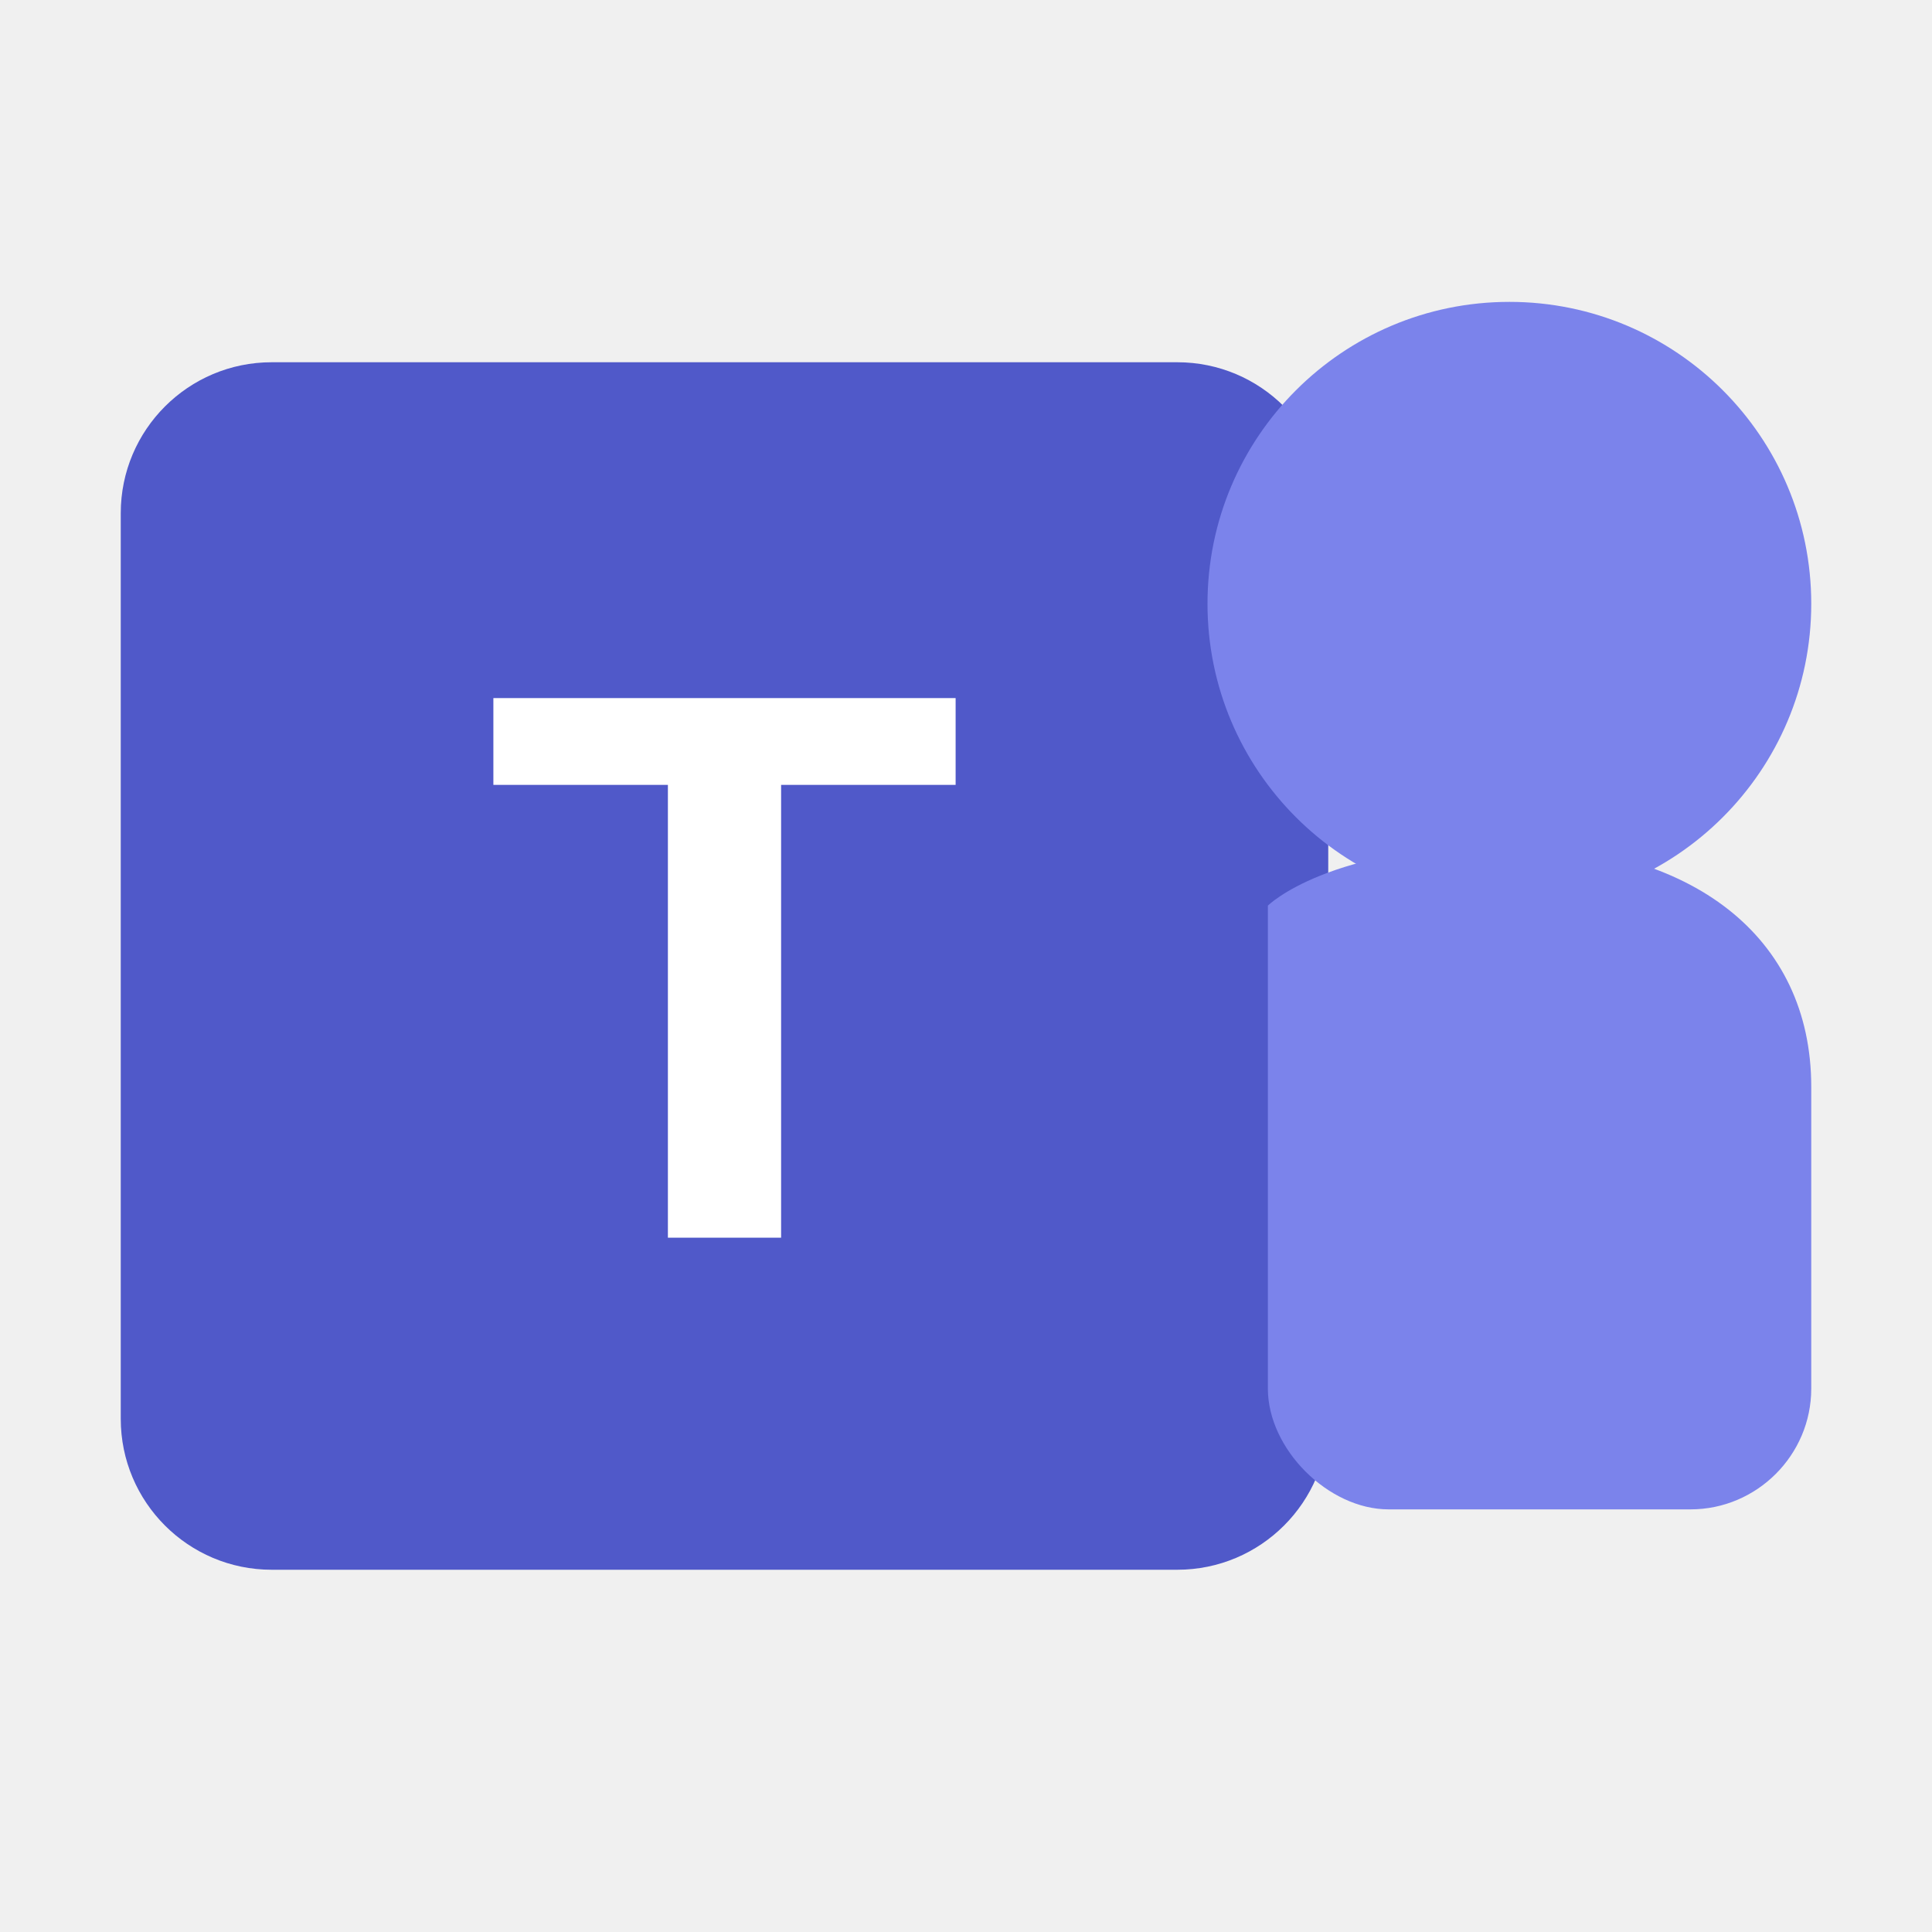
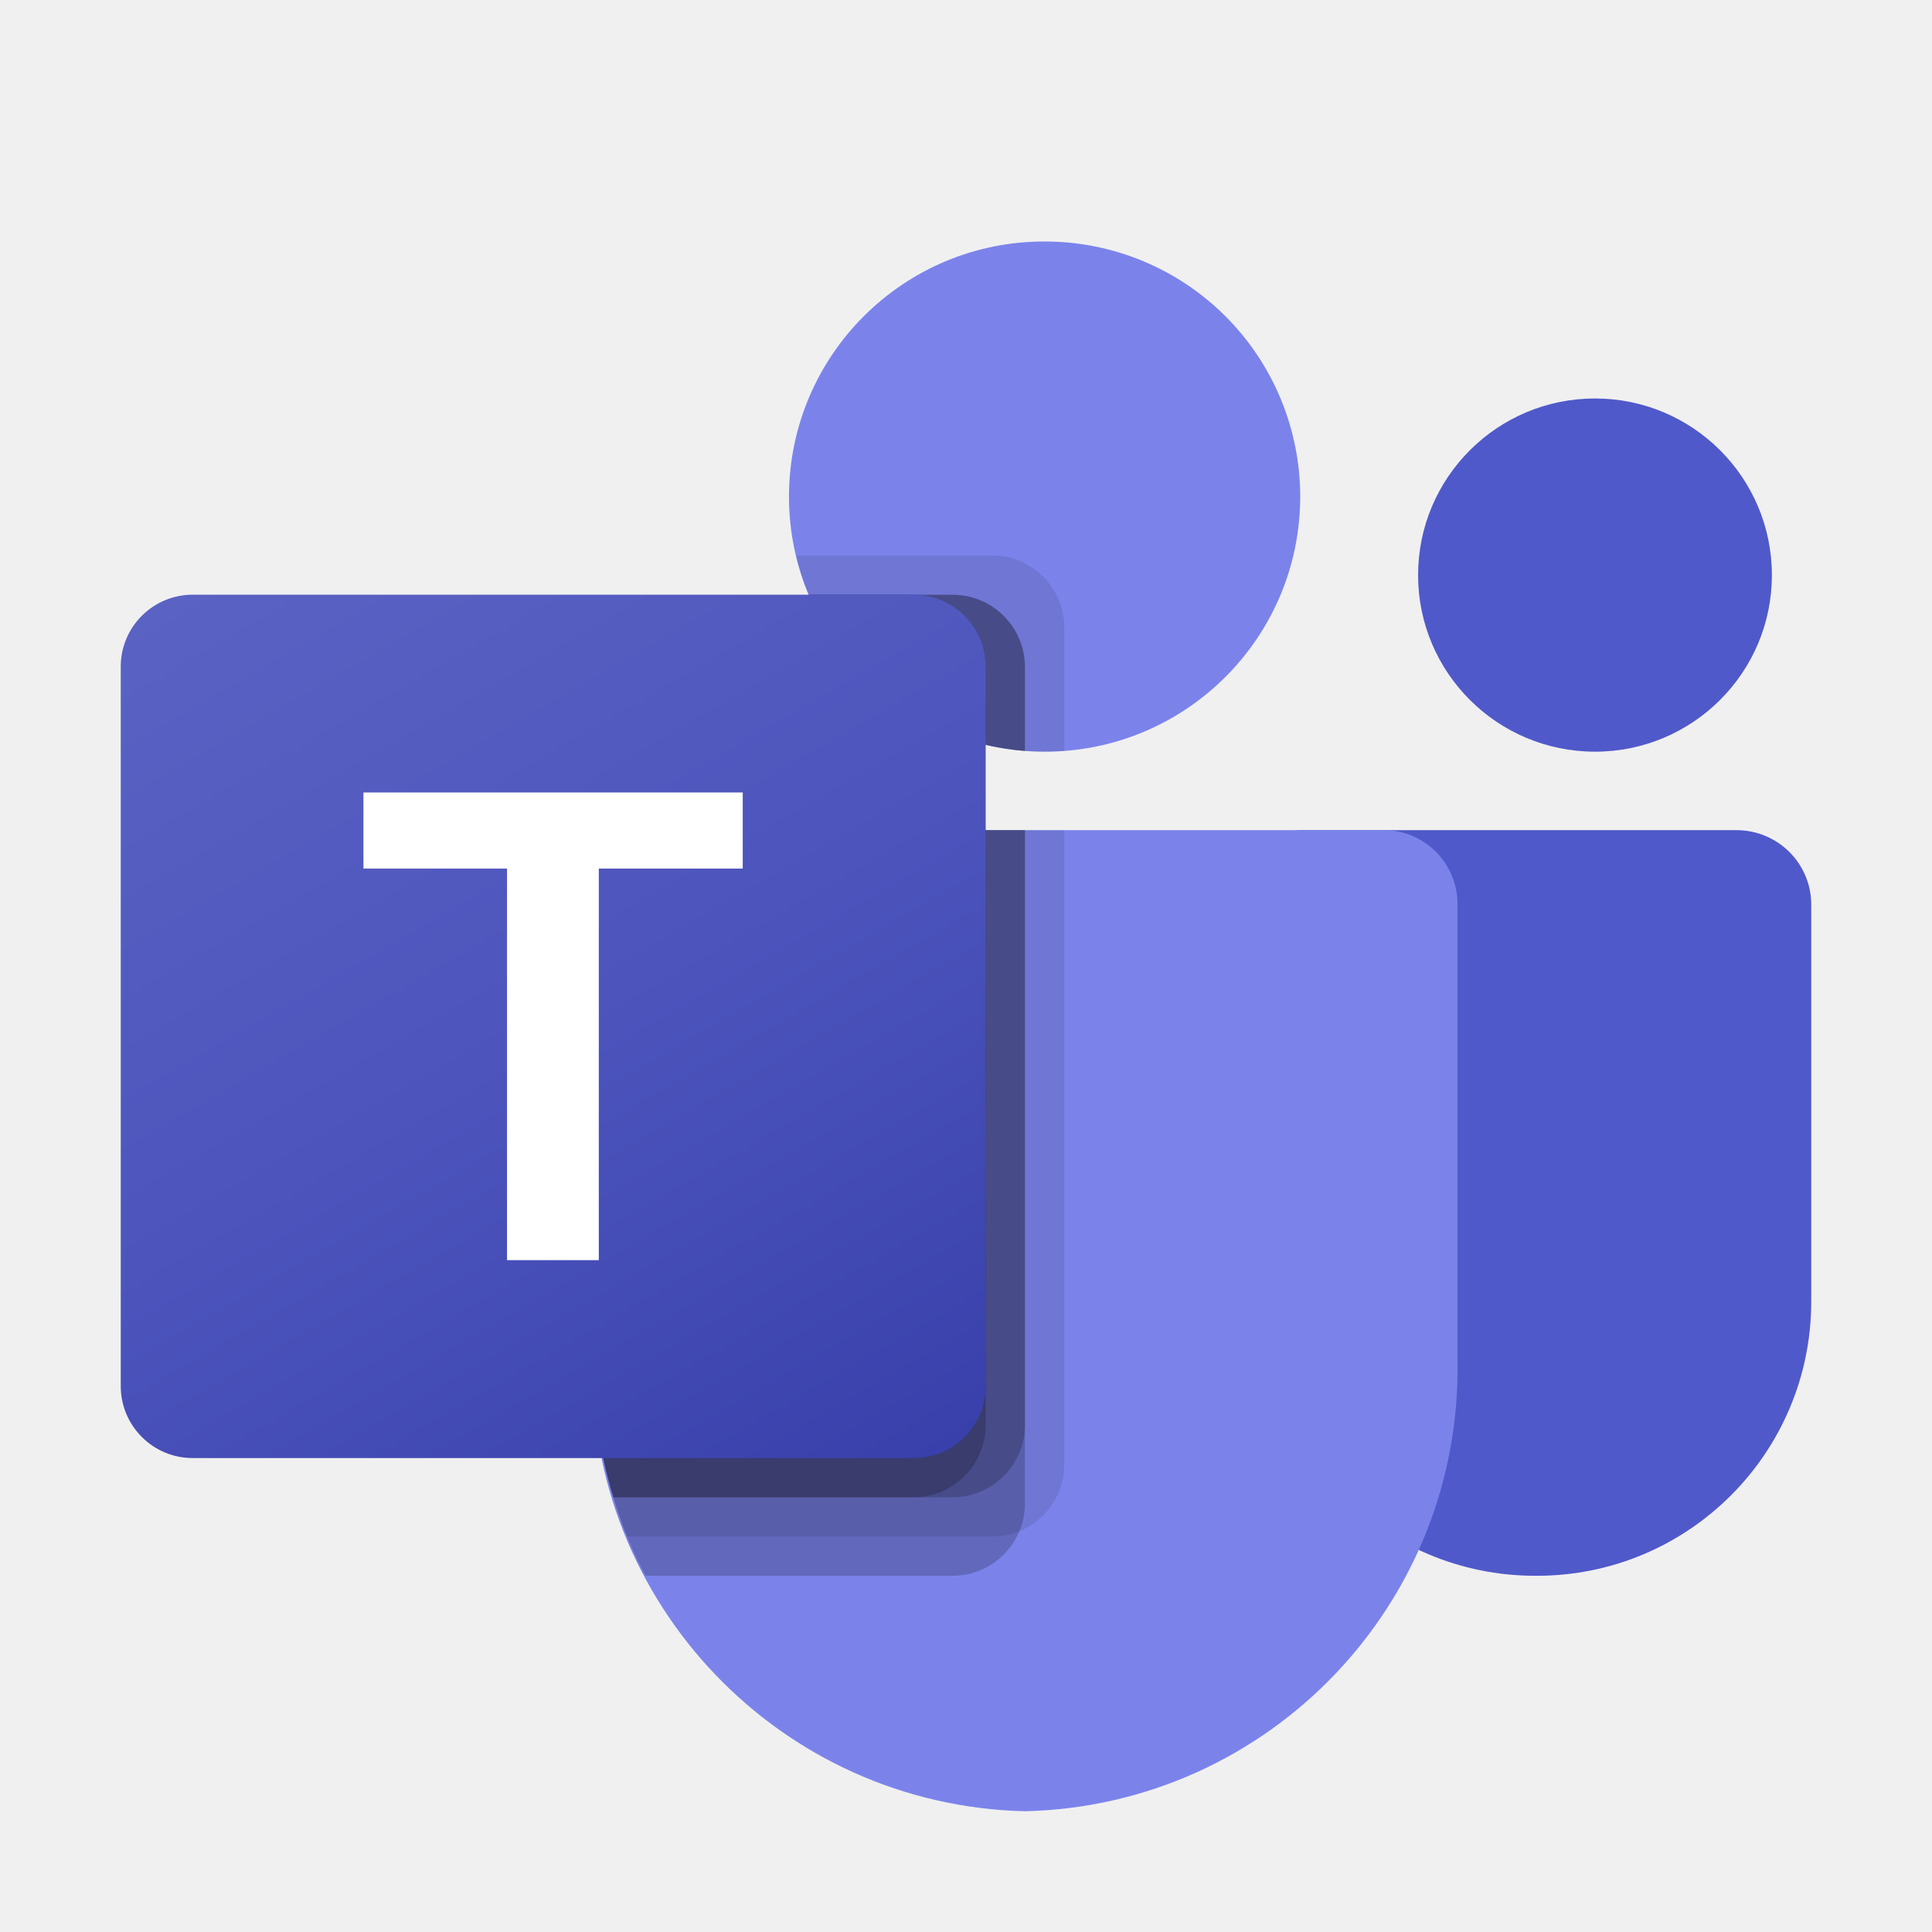
- <svg xmlns="http://www.w3.org/2000/svg" viewBox="0 0 32 32" aria-label="Microsoft Teams">
-   <rect x="2" y="6" width="20" height="20" rx="2.5" fill="#5059C9" />
-   <text x="12" y="20.5" font-family="Arial,Helvetica,sans-serif" font-weight="bold" font-size="13" fill="#fff" text-anchor="middle">T</text>
-   <circle cx="25" cy="10" r="5" fill="#7B83EB" />
-   <path d="M21,15 C21,15 22,14 25,14 C28,14 30,15.5 30,18 L30,23 C30,24.1 29.1,25 28,25 L23,25 C22,25 21,24 21,23 Z" fill="#7B83EB" />
+ <svg xmlns="http://www.w3.org/2000/svg" width="16" height="16" viewBox="0 0 16 16" fill="none">
+   <path fill="#5059C9" d="M10.765 6.875h3.616c.342 0 .619.276.619.617v3.288a2.272 2.272 0 01-2.274 2.27h-.01a2.272 2.272 0 01-2.274-2.27V7.199c0-.179.145-.323.323-.323zM13.21 6.225c.808 0 1.464-.655 1.464-1.462 0-.808-.656-1.463-1.465-1.463s-1.465.655-1.465 1.463c0 .807.656 1.462 1.465 1.462z" />
+   <path fill="#7B83EB" d="M8.651 6.225a2.114 2.114 0 002.117-2.112A2.114 2.114 0 008.65 2a2.114 2.114 0 00-2.116 2.112c0 1.167.947 2.113 2.116 2.113zM11.473 6.875h-5.97a.611.611 0 00-.596.625v3.75A3.669 3.669 0 008.488 15a3.669 3.669 0 003.582-3.75V7.5a.611.611 0 00-.597-.625z" />
+   <path fill="#000000" d="M8.814 6.875v5.255a.598.598 0 01-.596.595H5.193a3.951 3.951 0 01-.287-1.476V7.5a.61.61 0 01.597-.624h3.31z" opacity=".1" />
+   <path fill="#000000" d="M8.488 6.875v5.58a.6.6 0 01-.596.595H5.347a3.22 3.22 0 01-.267-.65 3.951 3.951 0 01-.172-1.15V7.498a.61.61 0 01.596-.624h2.985z" opacity=".2" />
+   <path fill="#000000" d="M8.488 6.875v4.93a.6.6 0 01-.596.595H5.08a3.951 3.951 0 01-.172-1.15V7.498a.61.61 0 01.596-.624h2.985z" opacity=".2" />
+   <path fill="#000000" d="M8.163 6.875v4.93a.6.6 0 01-.596.595H5.079a3.951 3.951 0 01-.172-1.15V7.498a.61.61 0 01.596-.624h2.66z" opacity=".2" />
+   <path fill="#000000" d="M8.814 5.195v1.024c-.055.003-.107.006-.163.006-.055 0-.107-.003-.163-.006A2.115 2.115 0 016.593 4.6h1.625a.598.598 0 01.596.594z" opacity=".1" />
+   <path fill="#000000" d="M8.488 5.52v.699a2.115 2.115 0 01-1.79-1.293h1.195a.598.598 0 01.595.594z" opacity=".2" />
+   <path fill="#000000" d="M8.488 5.52v.699a2.115 2.115 0 01-1.79-1.293h1.195a.598.598 0 01.595.594z" opacity=".2" />
+   <path fill="#000000" d="M8.163 5.52v.647a2.115 2.115 0 01-1.465-1.242h.87a.598.598 0 01.595.595z" opacity=".2" />
+   <path fill="url(#microsoft-teams-color-16__paint0_linear_2372_494)" d="M1.597 4.925h5.969c.33 0 .597.267.597.596v5.958a.596.596 0 01-.597.596h-5.97A.596.596 0 011 11.479V5.521c0-.33.267-.596.597-.596z" />
+   <path fill="#ffffff" d="M6.152 7.193H4.959v3.243h-.76V7.193H3.01v-.63h3.141v.63z" />
+   <defs>
+     <linearGradient id="microsoft-teams-color-16__paint0_linear_2372_494" x1="2.244" x2="6.906" y1="4.46" y2="12.548" gradientUnits="userSpaceOnUse">
+       <stop stop-color="#5A62C3" />
+       <stop offset=".5" stop-color="#4D55BD" />
+       <stop offset="1" stop-color="#3940AB" />
+     </linearGradient>
+   </defs>
</svg>
